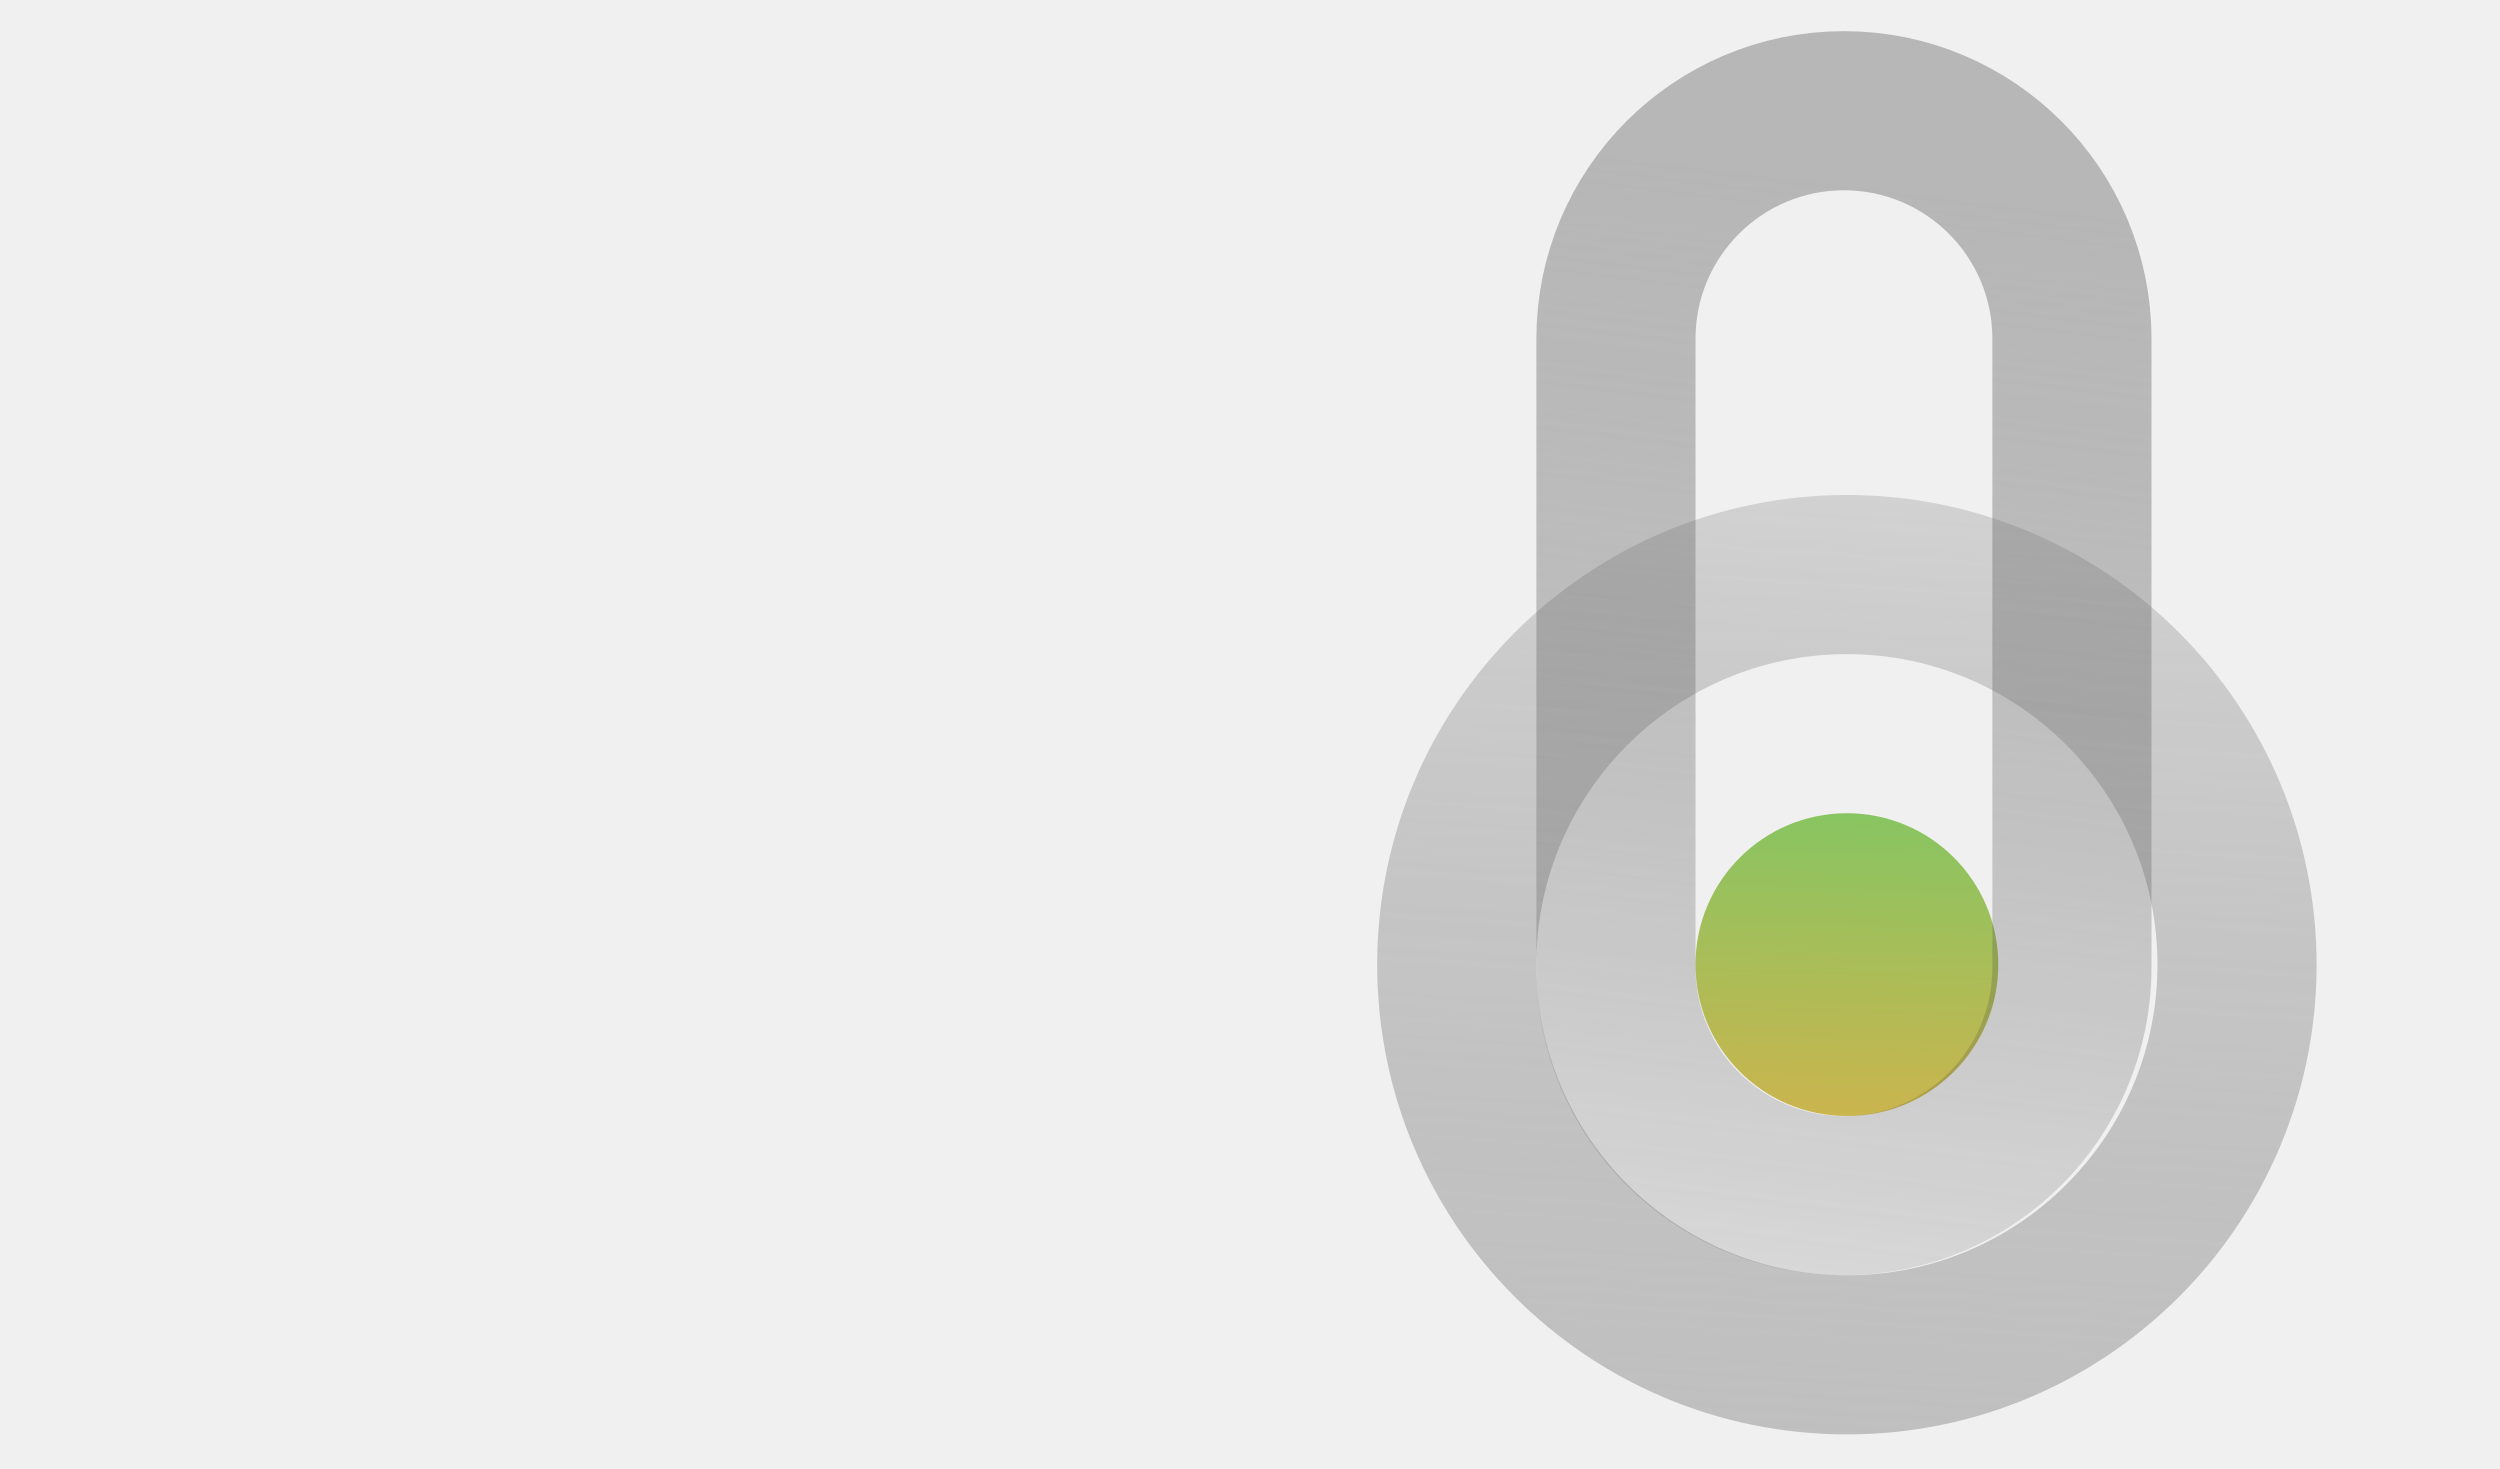
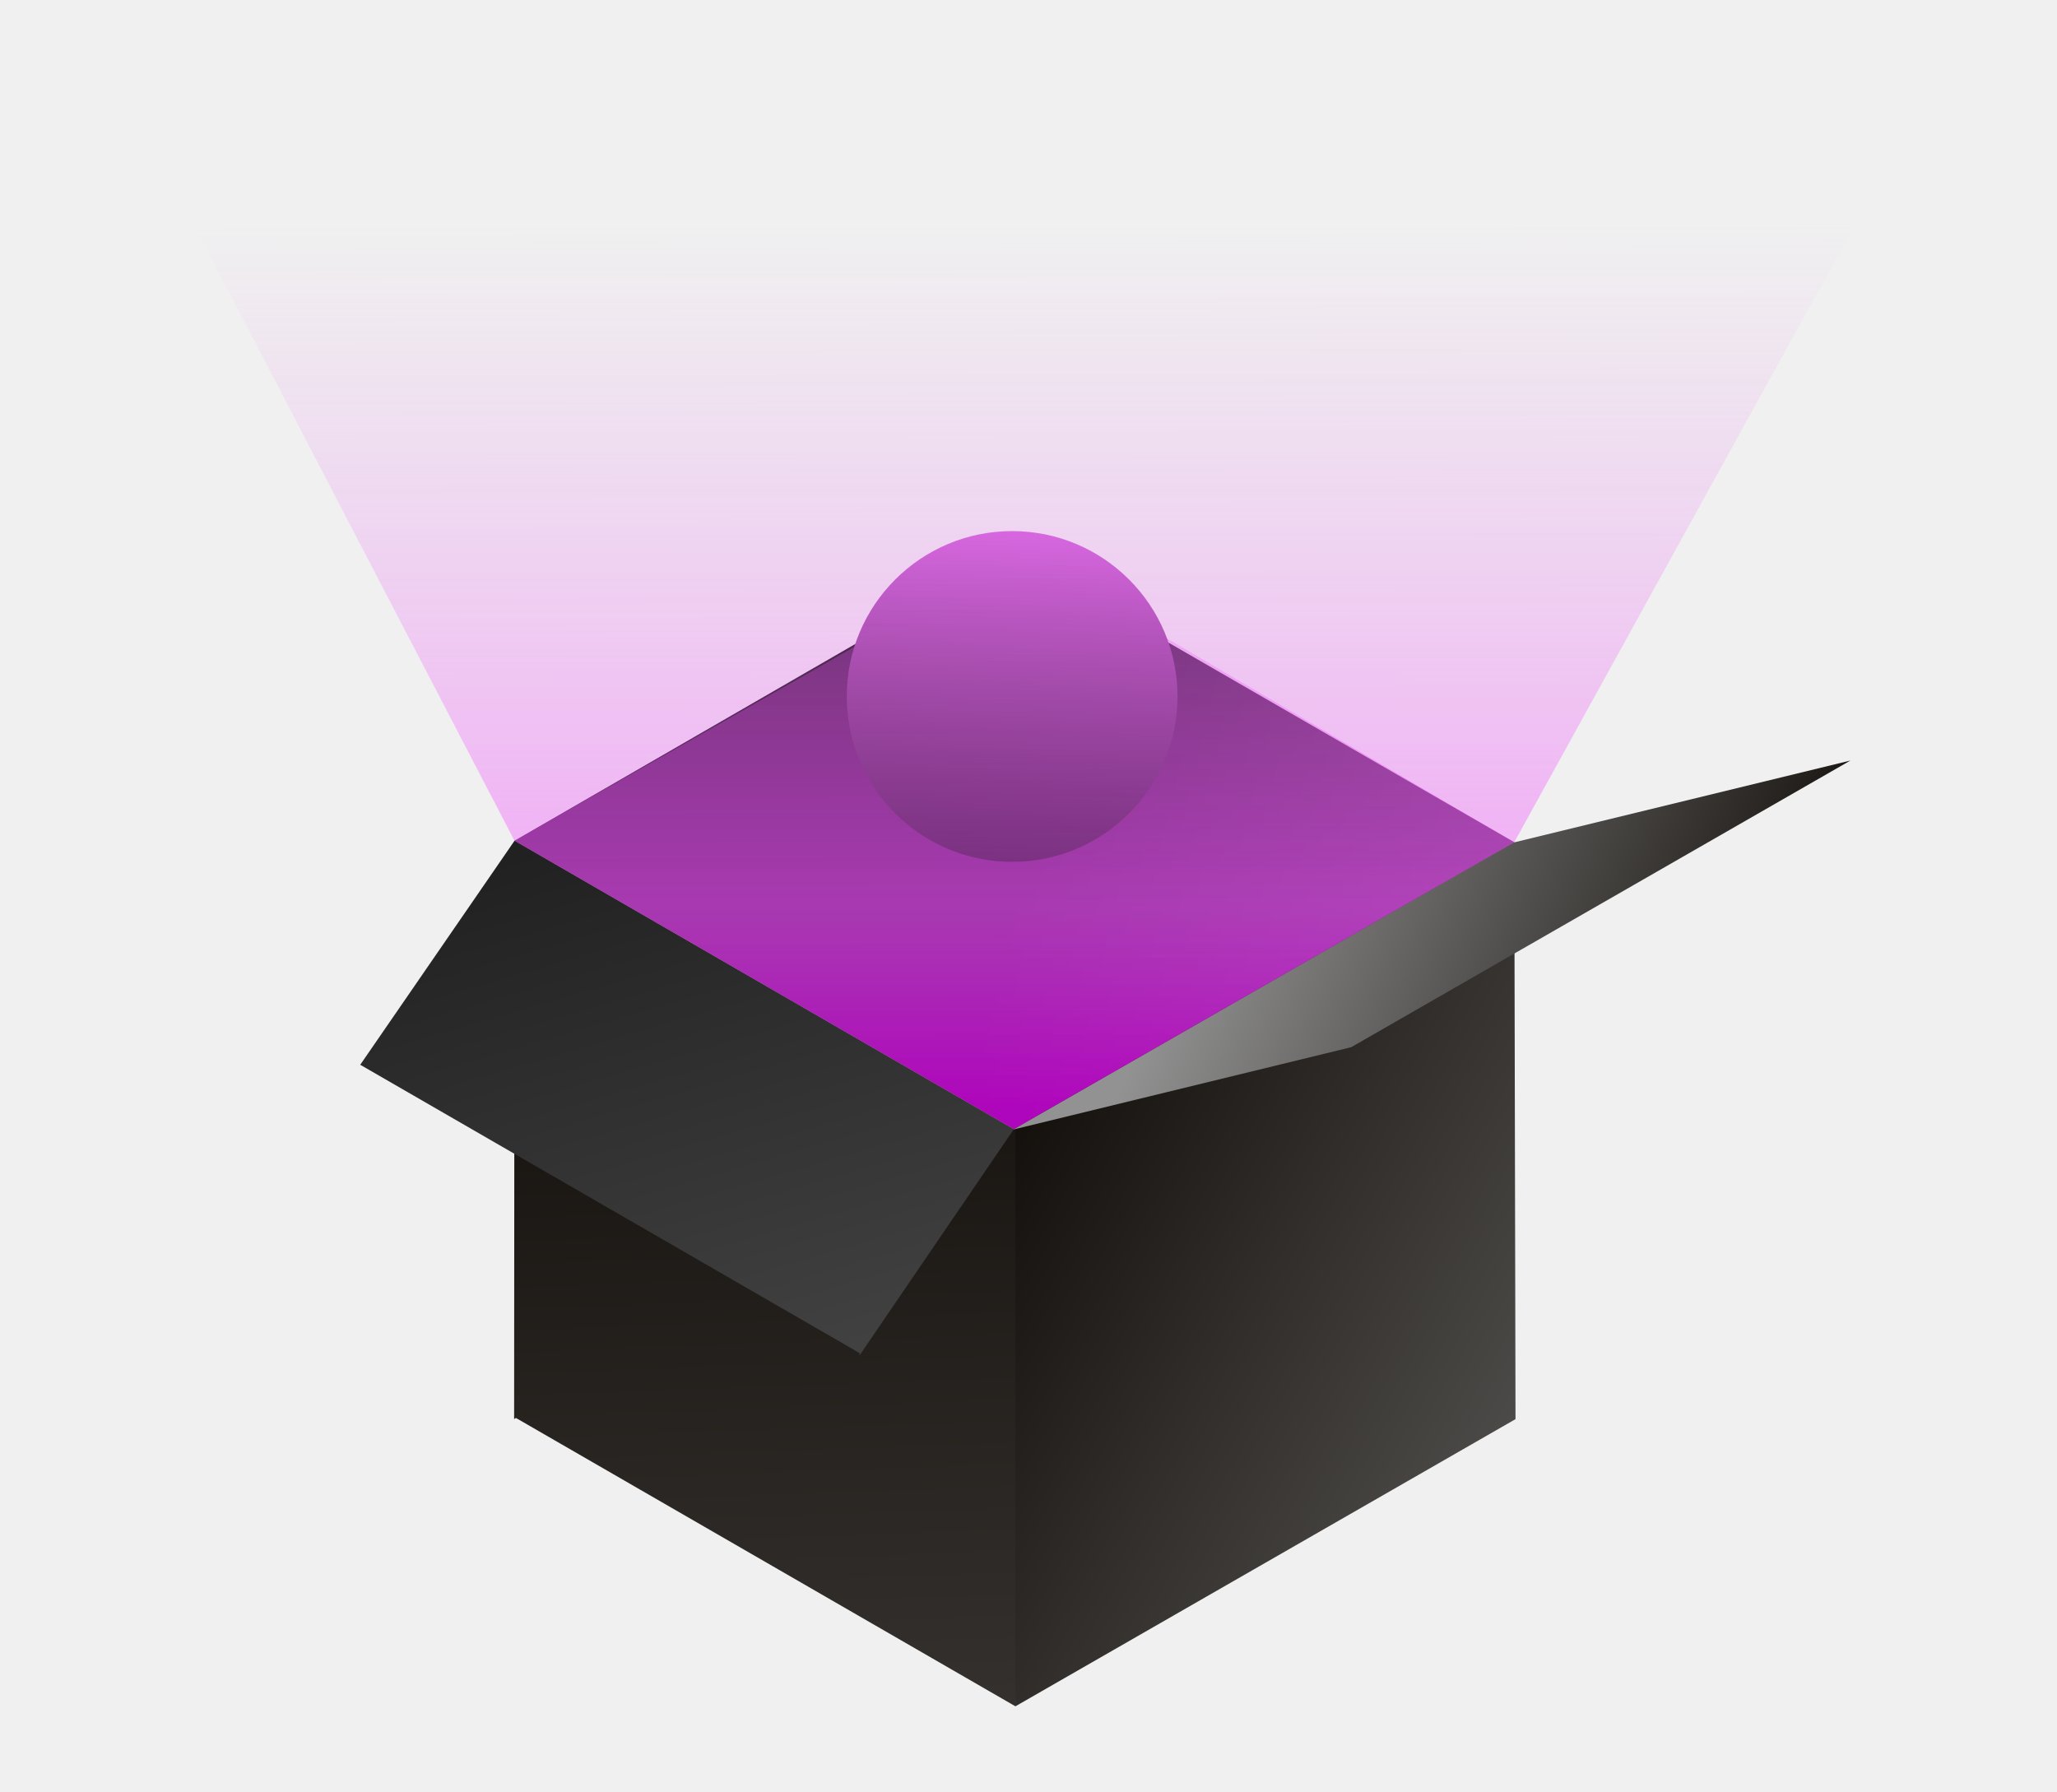
- <svg xmlns="http://www.w3.org/2000/svg" width="1445" height="849" viewBox="0 0 1445 849" fill="none">
-   <path d="M1067.5 332.101C942.96 332.101 842 433.06 842 557.6C842 682.141 942.96 783.1 1067.5 783.1C1192.04 783.1 1293 682.141 1293 557.6C1293 433.06 1192.04 332.101 1067.5 332.101Z" stroke="url(#paint0_linear_954_2544)" stroke-opacity="0.5" stroke-width="91.984" stroke-miterlimit="10" stroke-linecap="round" stroke-linejoin="round" />
-   <path d="M1155 557.55C1155 509.225 1115.82 470.05 1067.5 470.05C1019.18 470.05 980 509.225 980 557.55C980 605.875 1019.18 645.05 1067.5 645.05C1115.82 645.05 1155 605.875 1155 557.55Z" fill="url(#paint1_linear_954_2544)" />
-   <rect x="934.018" y="691.083" width="627.083" height="263.557" rx="131.778" transform="rotate(-90 934.018 691.083)" stroke="url(#paint2_linear_954_2544)" stroke-opacity="0.5" stroke-width="91.984" stroke-miterlimit="10" stroke-linecap="round" stroke-linejoin="round" />
+ <svg xmlns="http://www.w3.org/2000/svg" width="860" height="749" viewBox="0 0 860 749" fill="none">
+   <g clip-path="url(#clip0_2163_2892)">
+     <g clip-path="url(#clip1_2163_2892)">
+       <path fill-rule="evenodd" clip-rule="evenodd" d="M423.883 472.056L319.683 411.89L215.111 351.515L424.302 230.719V231.605L528.525 291.77L633.097 352.145L423.906 472.988V472.056H423.883Z" fill="url(#paint0_linear_2163_2892)" />
+       <path d="M633.074 352.145L423.882 472.055L424.512 713.416L633.61 593.342L633.097 352.145H633.074Z" fill="url(#paint1_linear_2163_2892)" />
+       <path d="M423.743 472.289L215.111 351.516L214.948 593.295L215.717 592.853L424.512 713.393L424.559 471.799L423.743 472.266V472.289Z" fill="url(#paint2_linear_2163_2892)" />
+       <path d="M564.96 437.812L773.638 317.971L633.074 352.191L632.818 352.308L423.51 472.288L564.051 438.045L564.936 437.812H564.96Z" fill="url(#paint3_linear_2163_2892)" />
+       <path d="M359.382 565.719L150.61 445.178L215.111 351.516L423.906 472.056L359.382 566.651V565.719Z" fill="url(#paint4_linear_2163_2892)" />
+       <path opacity="0.5" d="M423.883 472.055L215.111 351.514L426.493 230.904L633.097 352.144L423.906 472.055H423.883Z" fill="url(#paint5_linear_2163_2892)" />
+       <path d="M423.16 360.326C461.343 360.326 492.3 329.369 492.3 291.186C492.3 253.003 461.343 222.046 423.16 222.046C384.977 222.046 354.02 253.003 354.02 291.186C354.02 329.369 384.977 360.326 423.16 360.326Z" fill="url(#paint6_linear_2163_2892)" />
+       <path opacity="0.5" d="M423.883 472.055L215.111 351.515L40 15H819.071L633.074 352.144L423.883 472.055Z" fill="url(#paint7_linear_2163_2892)" />
+     </g>
+   </g>
  <defs>
-     <linearGradient id="paint0_linear_954_2544" x1="861.842" y1="968.674" x2="931.407" y2="-91.045" gradientUnits="userSpaceOnUse">
-       <stop stop-color="#929292" />
-       <stop offset="1" stop-color="#121212" stop-opacity="0" />
+     <linearGradient id="paint0_linear_2163_2892" x1="428.894" y1="352.984" x2="1258.99" y2="550.683" gradientUnits="userSpaceOnUse">
+       <stop stop-color="#171717" />
+       <stop offset="1" stop-color="#9B9A9A" />
    </linearGradient>
-     <linearGradient id="paint1_linear_954_2544" x1="1080.76" y1="460.345" x2="1073.08" y2="696.685" gradientUnits="userSpaceOnUse">
-       <stop stop-color="#84C663" />
-       <stop offset="1" stop-color="#DEB048" />
+     <linearGradient id="paint1_linear_2163_2892" x1="408.171" y1="464.339" x2="896.929" y2="741.668" gradientUnits="userSpaceOnUse">
+       <stop stop-color="#100C08" />
+       <stop offset="1" stop-color="#929292" />
    </linearGradient>
-     <linearGradient id="paint2_linear_954_2544" x1="663.011" y1="910.018" x2="1498.11" y2="1011.94" gradientUnits="userSpaceOnUse">
-       <stop stop-color="#121212" stop-opacity="0" />
-       <stop offset="1" stop-color="#7E7E7E" />
+     <linearGradient id="paint2_linear_2163_2892" x1="314.065" y1="375.969" x2="359.382" y2="1624.92" gradientUnits="userSpaceOnUse">
+       <stop stop-color="#100C08" />
+       <stop offset="1" stop-color="#929292" />
    </linearGradient>
+     <linearGradient id="paint3_linear_2163_2892" x1="741.12" y1="455.132" x2="509.27" y2="357.529" gradientUnits="userSpaceOnUse">
+       <stop stop-color="#100C08" />
+       <stop offset="1" stop-color="#929292" />
+     </linearGradient>
+     <linearGradient id="paint4_linear_2163_2892" x1="236.114" y1="282.399" x2="487.405" y2="1148.3" gradientUnits="userSpaceOnUse">
+       <stop stop-color="#181818" />
+       <stop offset="1" stop-color="#929292" />
+     </linearGradient>
+     <linearGradient id="paint5_linear_2163_2892" x1="425.963" y1="461.362" x2="425.439" y2="44.741" gradientUnits="userSpaceOnUse">
+       <stop stop-color="#E000F1" />
+       <stop offset="0.196" stop-color="#F24AFF" stop-opacity="0.839" />
+       <stop offset="1" stop-color="#E571EE" stop-opacity="0" />
+     </linearGradient>
+     <linearGradient id="paint6_linear_2163_2892" x1="434.252" y1="206.998" x2="428.458" y2="385.31" gradientUnits="userSpaceOnUse">
+       <stop stop-color="#E571EE" />
+       <stop offset="1" stop-color="#121212" />
+     </linearGradient>
+     <linearGradient id="paint7_linear_2163_2892" x1="429.35" y1="461.314" x2="428.818" y2="42.825" gradientUnits="userSpaceOnUse">
+       <stop stop-color="#E000F1" />
+       <stop offset="0.196" stop-color="#F24AFF" stop-opacity="0.839" />
+       <stop offset="0.876" stop-color="#E571EE" stop-opacity="0" />
+     </linearGradient>
+     <clipPath id="clip0_2163_2892">
+       <rect width="860" height="750" fill="white" />
+     </clipPath>
+     <clipPath id="clip1_2163_2892">
+       <rect width="779.071" height="698.392" fill="white" transform="translate(40 15)" />
+     </clipPath>
  </defs>
</svg>
